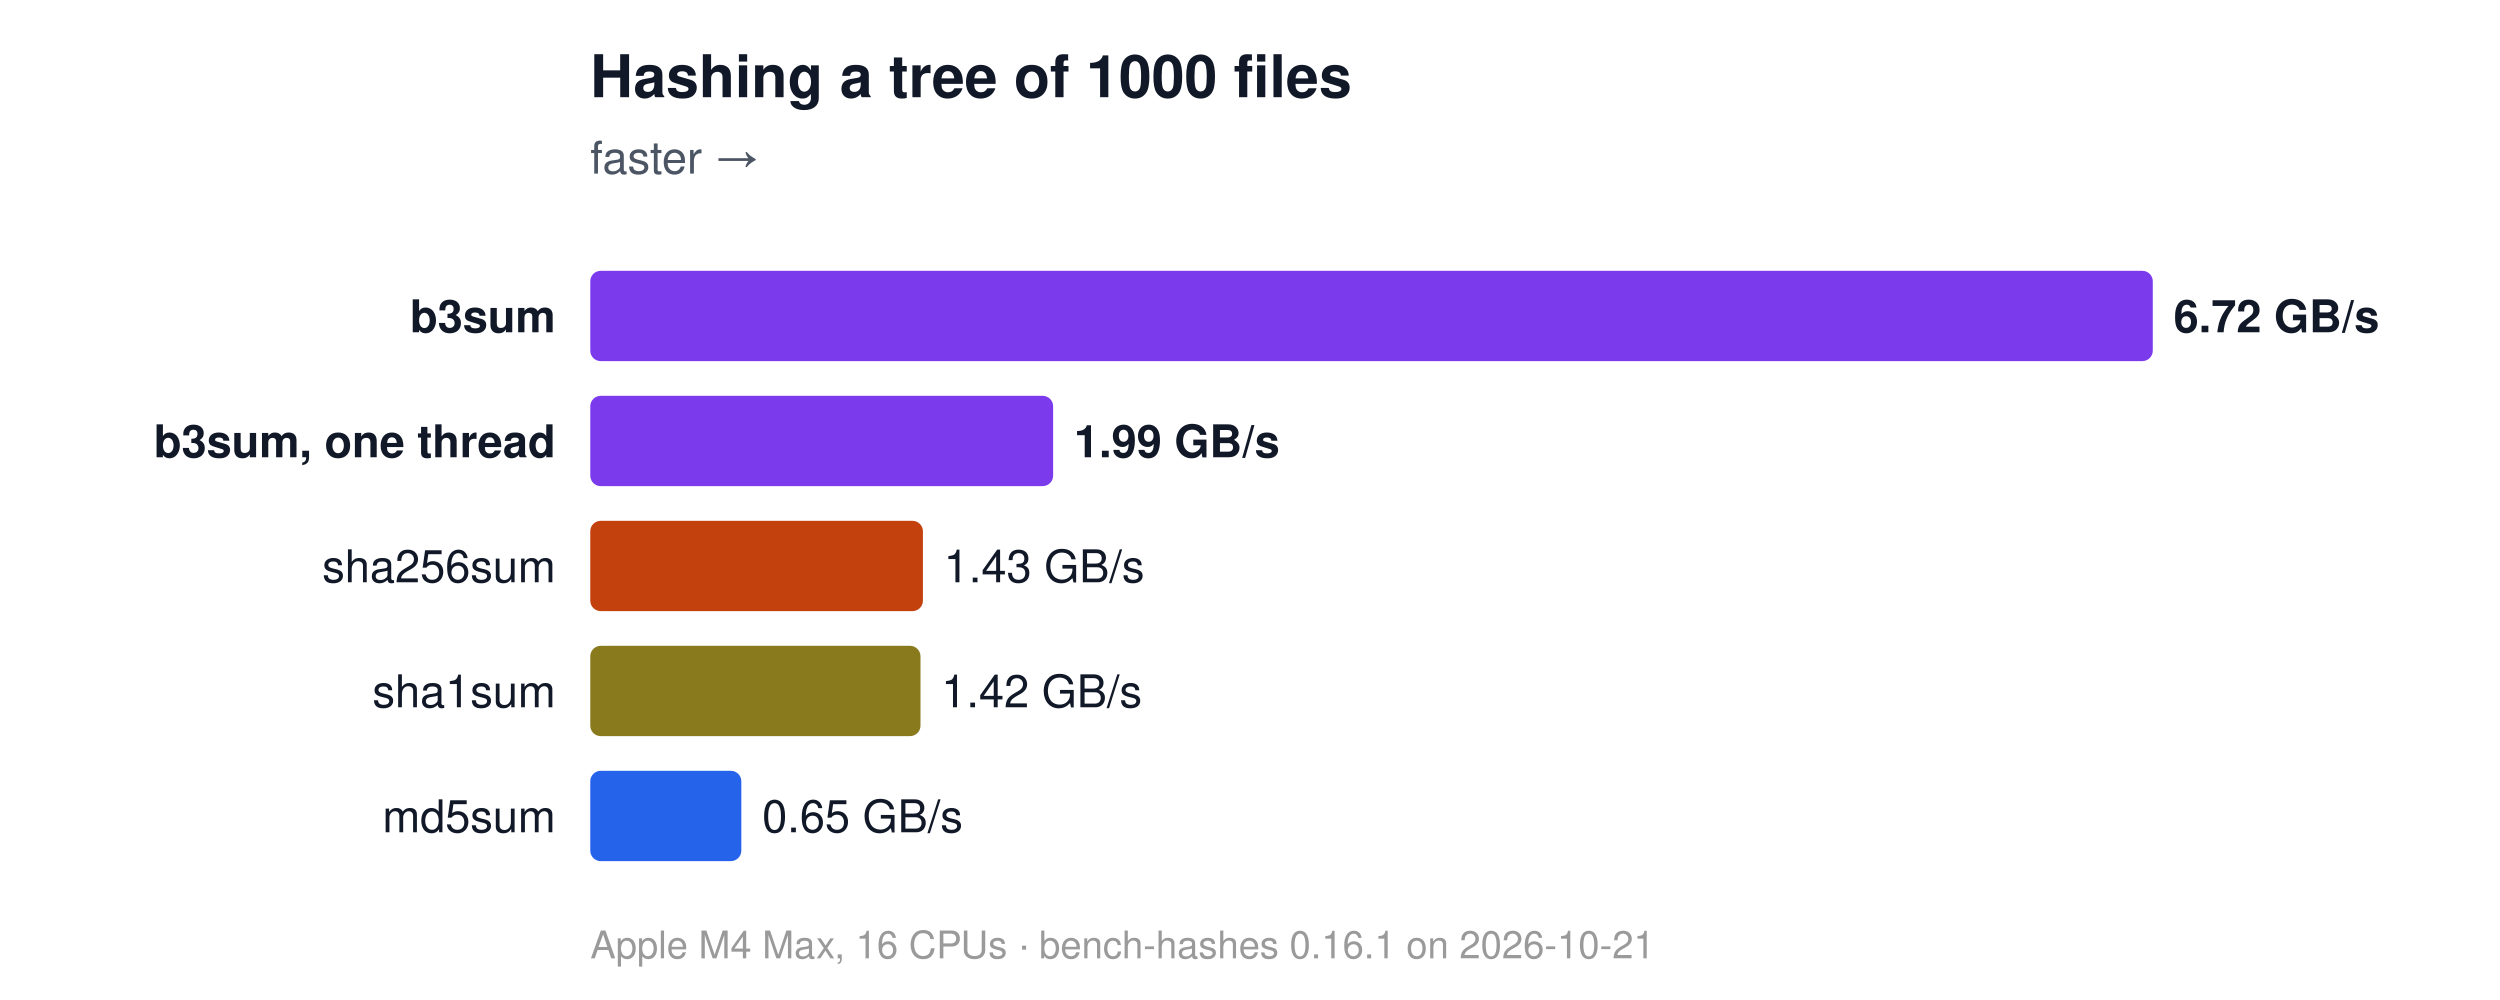
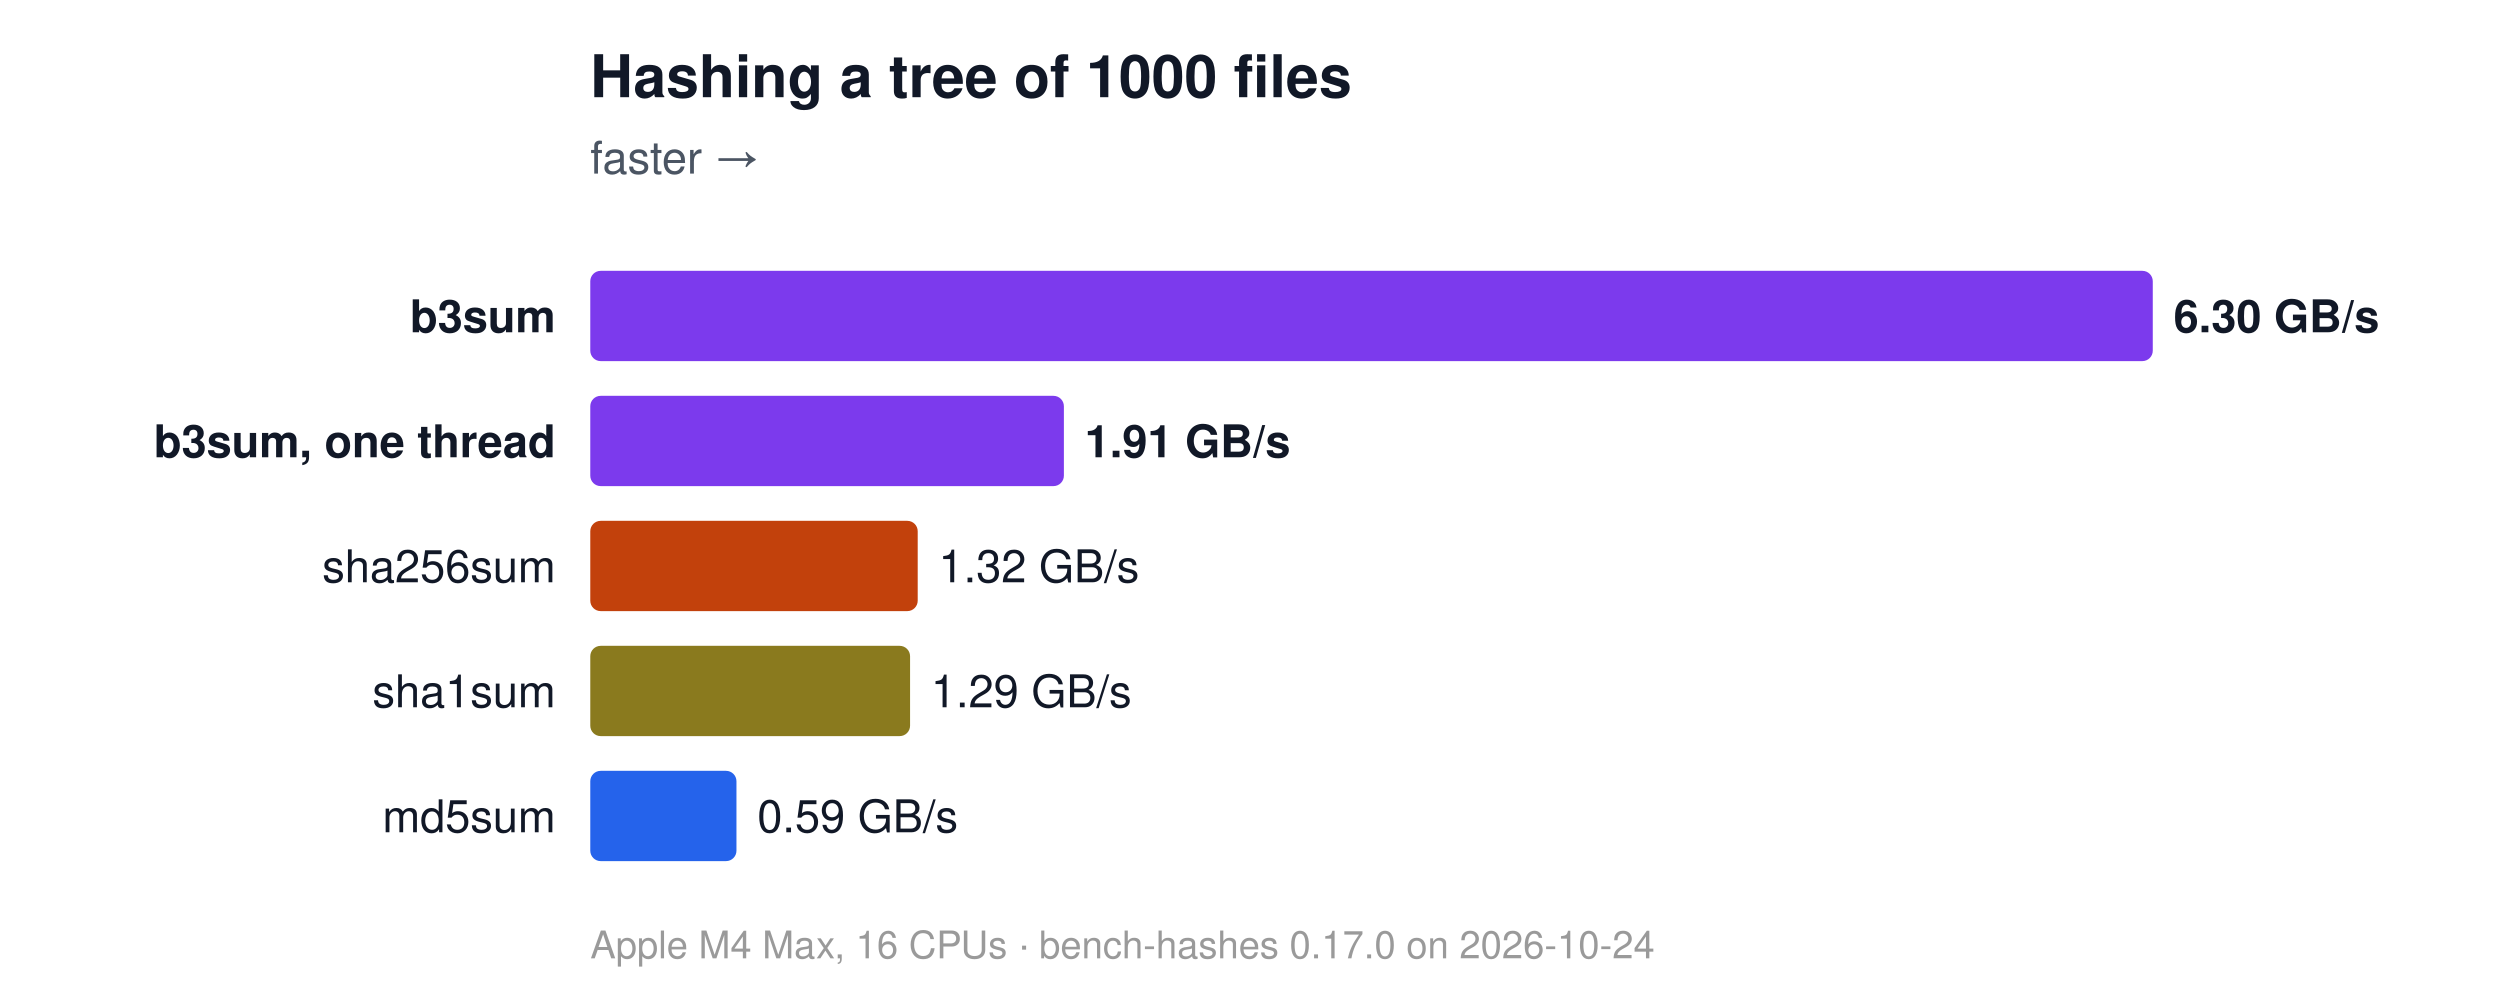
<svg xmlns="http://www.w3.org/2000/svg" width="720" height="288" viewBox="0 0 720 288" font-family="-apple-system, BlinkMacSystemFont, 'Segoe UI', Helvetica, Arial, sans-serif">
  <rect width="720" height="288" fill="#ffffff" />
  <text x="170" y="28" font-size="17" font-weight="600" fill="#111827">Hashing a tree of 1000 files</text>
  <text x="170" y="50" font-size="13" fill="#4b5563">faster →</text>
  <text x="160" y="95.7" font-size="13" fill="#111827" text-anchor="end" font-weight="600">b3sum</text>
  <rect x="170" y="78" width="450.0" height="26" rx="3" fill="#7c3aed" />
-   <text x="626.0" y="95.7" font-size="13" fill="#111827" font-weight="600">6.72 GB/s</text>
+   <text x="626.0" y="95.7" font-size="13" fill="#111827" font-weight="600">6.30 GB/s</text>
  <text x="160" y="131.7" font-size="13" fill="#111827" text-anchor="end" font-weight="600">b3sum, one thread</text>
-   <rect x="170" y="114" width="133.3" height="26" rx="3" fill="#7c3aed" />
-   <text x="309.3" y="131.7" font-size="13" fill="#111827" font-weight="600">1.99 GB/s</text>
+   <rect x="170" y="114" width="136.4" height="26" rx="3" fill="#7c3aed" />
+   <text x="312.4" y="131.7" font-size="13" fill="#111827" font-weight="600">1.91 GB/s</text>
  <text x="160" y="167.7" font-size="13" fill="#111827" text-anchor="end">sha256sum</text>
-   <rect x="170" y="150" width="95.8" height="26" rx="3" fill="#c2410c" />
-   <text x="271.8" y="167.7" font-size="13" fill="#111827">1.43 GB/s</text>
+   <rect x="170" y="150" width="94.3" height="26" rx="3" fill="#c2410c" />
+   <text x="270.3" y="167.7" font-size="13" fill="#111827">1.32 GB/s</text>
  <text x="160" y="203.7" font-size="13" fill="#111827" text-anchor="end">sha1sum</text>
-   <rect x="170" y="186" width="95.1" height="26" rx="3" fill="#8a7a1e" />
-   <text x="271.1" y="203.7" font-size="13" fill="#111827">1.42 GB/s</text>
+   <rect x="170" y="186" width="92.1" height="26" rx="3" fill="#8a7a1e" />
+   <text x="268.1" y="203.7" font-size="13" fill="#111827">1.29 GB/s</text>
  <text x="160" y="239.7" font-size="13" fill="#111827" text-anchor="end">md5sum</text>
-   <rect x="170" y="222" width="43.5" height="26" rx="3" fill="#2563eb" />
-   <text x="219.5" y="239.7" font-size="13" fill="#111827">0.65 GB/s</text>
-   <text x="170" y="276.0" font-size="11" fill="#9a9a9a">Apple M4 Max, 16 CPUs · bench-hashes 0.16.1 on 2026-10-21</text>
+   <rect x="170" y="222" width="42.1" height="26" rx="3" fill="#2563eb" />
+   <text x="218.1" y="239.7" font-size="13" fill="#111827">0.59 GB/s</text>
+   <text x="170" y="276.0" font-size="11" fill="#9a9a9a">Apple M4 Max, 16 CPUs · bench-hashes 0.17.0 on 2026-10-24</text>
</svg>
